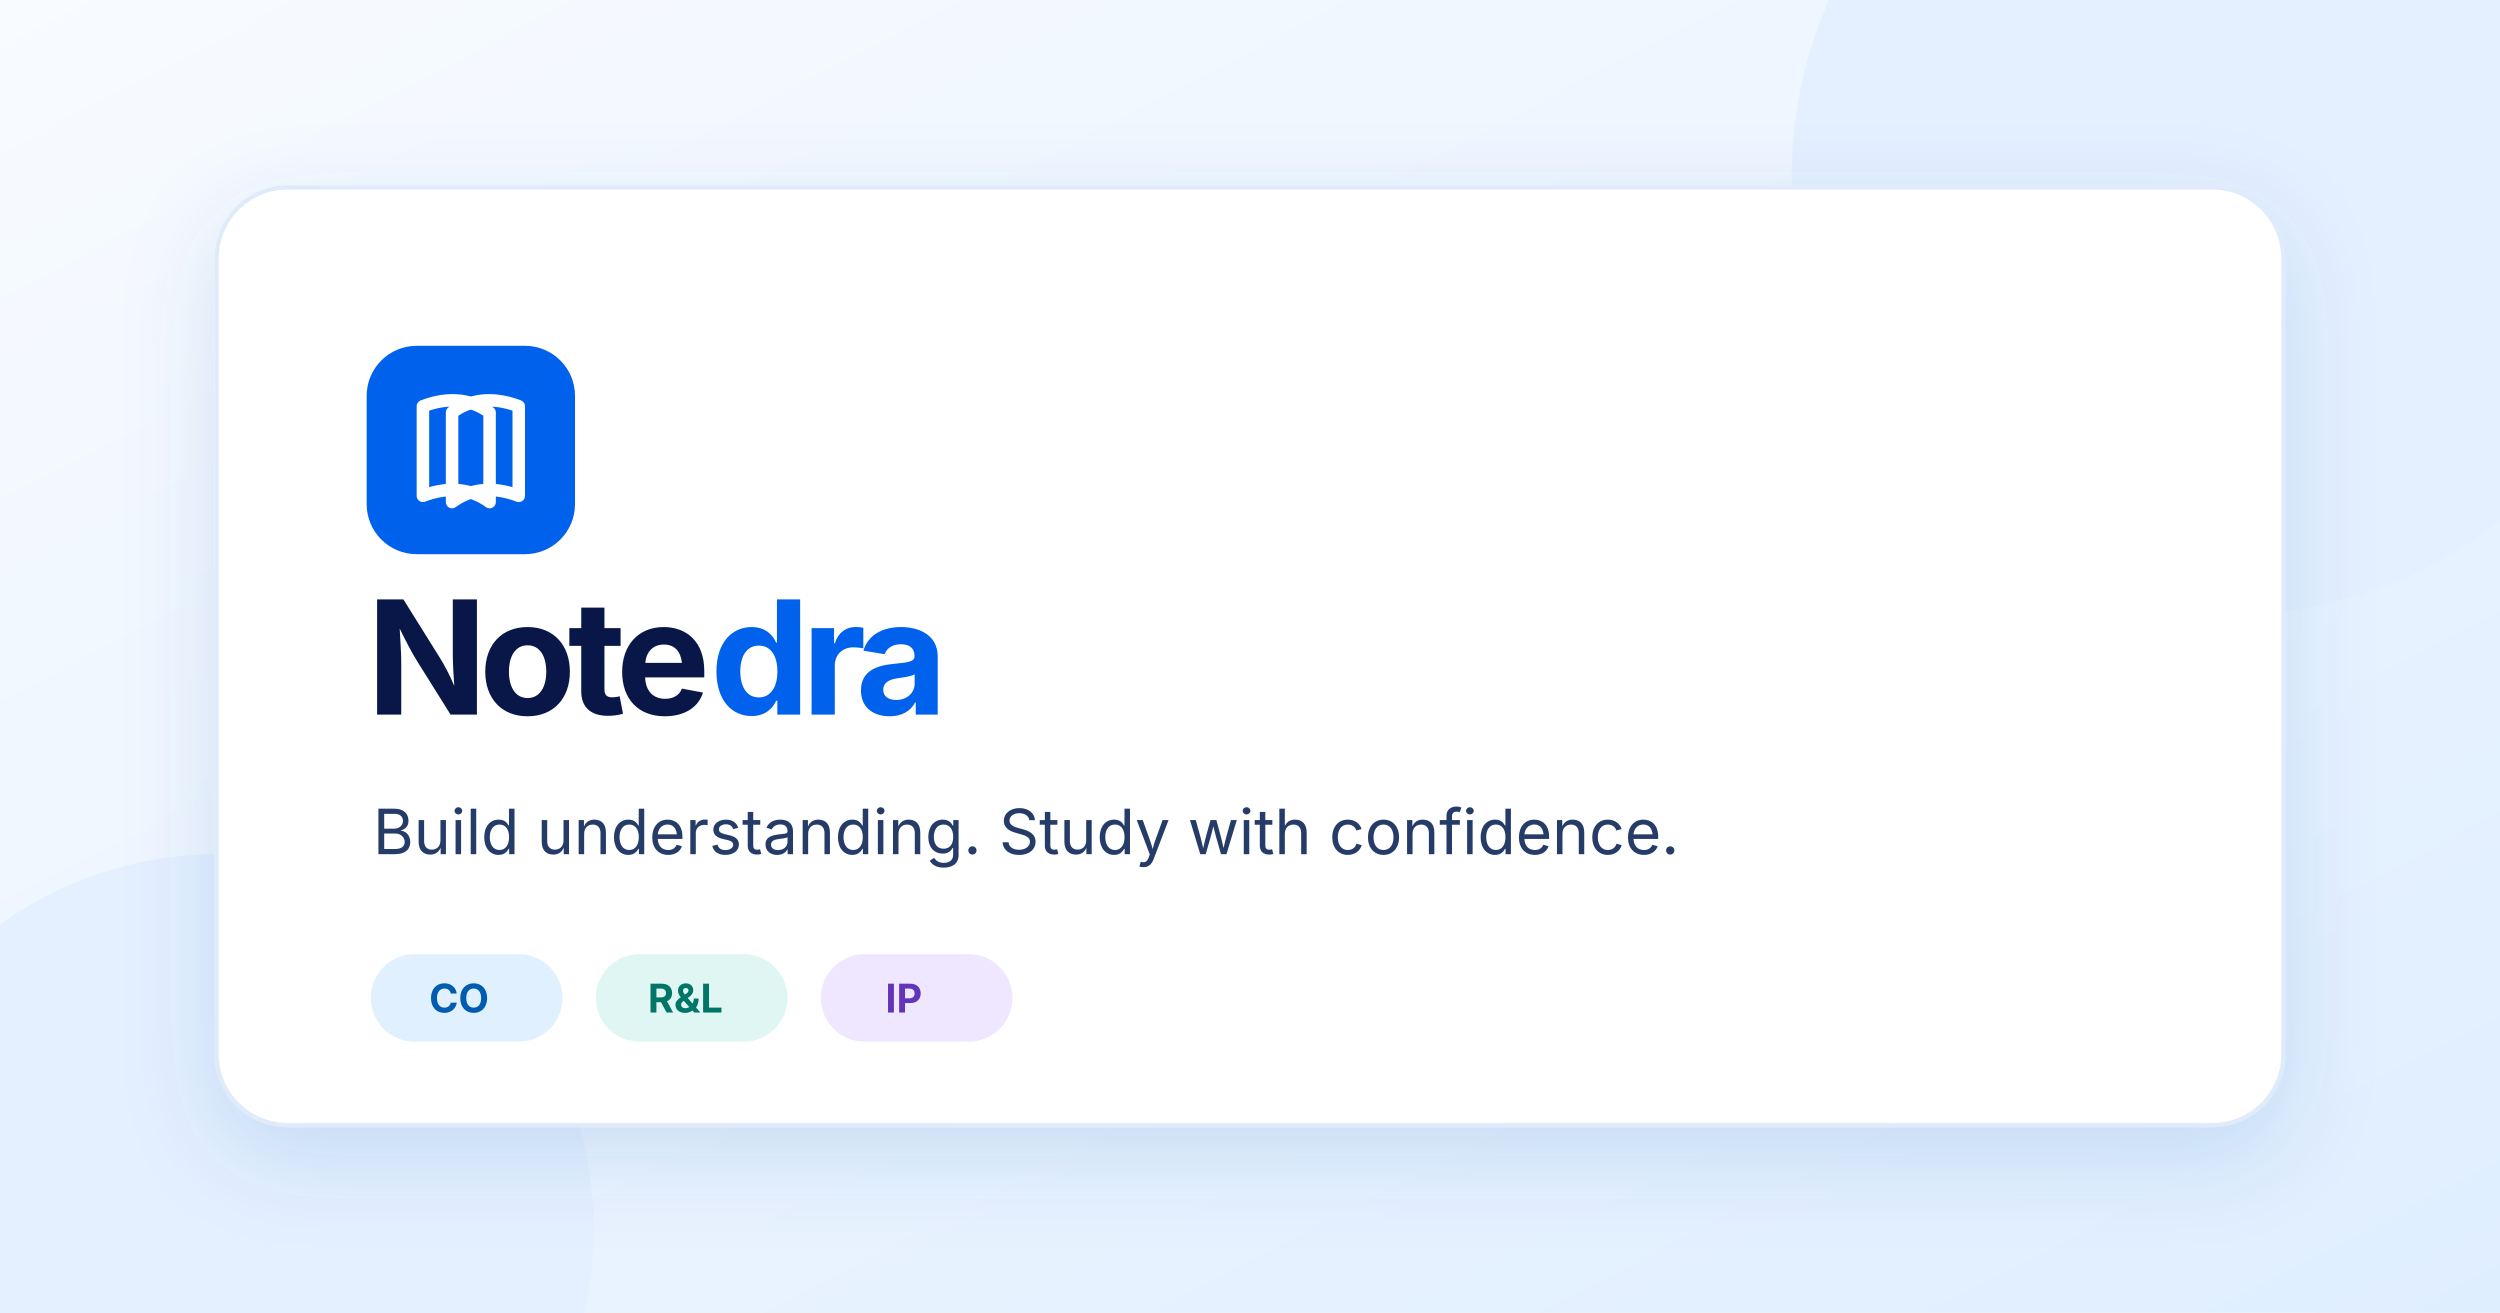
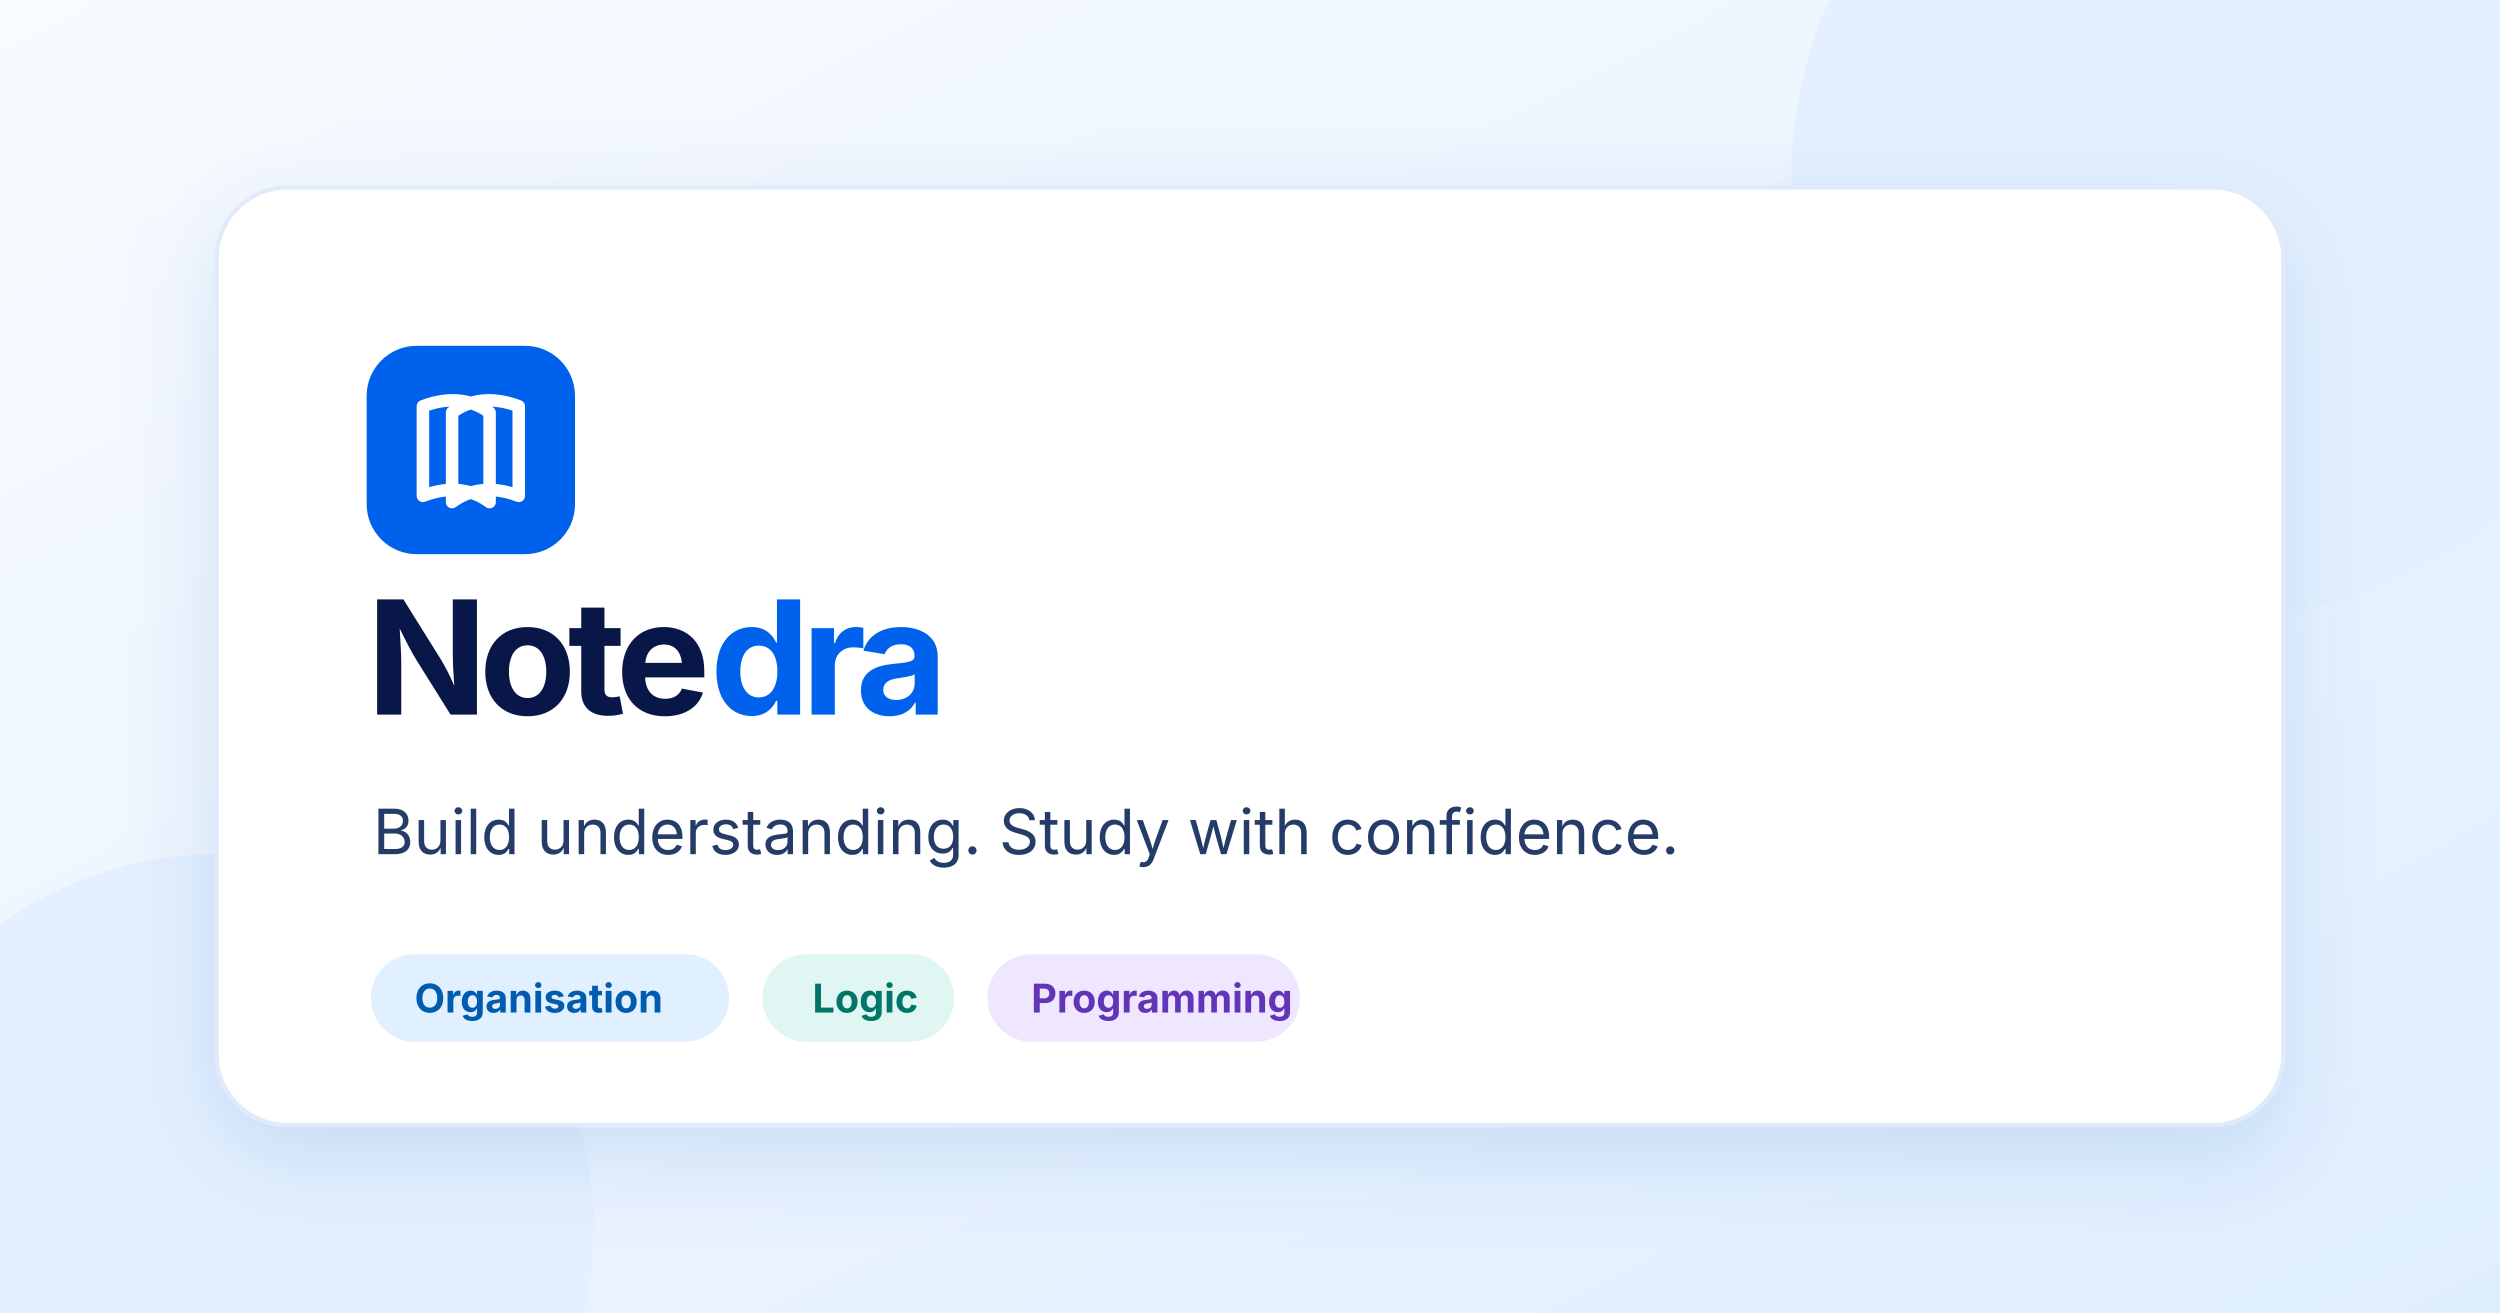
<svg xmlns="http://www.w3.org/2000/svg" width="1200" height="630" viewBox="0 0 1200 630" role="img" aria-labelledby="title description">
  <defs>
    <linearGradient id="page" x1="0" y1="0" x2="1" y2="1">
      <stop stop-color="#f8fbff" />
      <stop offset="1" stop-color="#dfeeff" />
    </linearGradient>
    <filter id="shadow" x="-20%" y="-20%" width="140%" height="140%">
      <feDropShadow dx="0" dy="14" stdDeviation="22" flood-color="#1556a8" flood-opacity=".14" />
    </filter>
  </defs>
  <rect width="1200" height="630" fill="url(#page)" />
  <circle cx="1070" cy="85" r="210" fill="#e4f0ff" />
  <circle cx="105" cy="590" r="180" fill="#e4f0ff" />
  <g filter="url(#shadow)">
    <rect x="104" y="90" width="992" height="450" rx="34" fill="#fff" stroke="#dfebfa" stroke-width="2" />
  </g>
  <g transform="translate(176 166)">
    <rect width="100" height="100" rx="24" fill="#0061ed" />
    <path d="M27 29c13-5 24-3 32 3v43c-8-6-19-8-32-3zm46 0c-13-5-24-3-32 3v43c8-6 19-8 32-3z" fill="none" stroke="#fff" stroke-width="6" stroke-linejoin="round" />
  </g>
  <text x="176" y="343" fill="#081747" font-family="Inter,Arial,sans-serif" font-size="76" font-weight="750" letter-spacing="-4">Note<tspan fill="#0061ed">dra</tspan>
  </text>
  <text x="179" y="410" fill="#263c68" font-family="Inter,Arial,sans-serif" font-size="30">Build understanding. Study with confidence.</text>
  <g transform="translate(178 458)" font-family="Inter,Arial,sans-serif" font-size="19" font-weight="700">
-     <rect width="92" height="42" rx="21" fill="#e1f0ff" />
-     <text x="28" y="28" fill="#005caf">CO</text>
-     <rect x="108" width="92" height="42" rx="21" fill="#dff6f2" />
-     <text x="133" y="28" fill="#007568">R&amp;L</text>
-     <rect x="216" width="92" height="42" rx="21" fill="#eee7ff" />
-     <text x="247" y="28" fill="#6235b7">IP</text>
+     <rect width="172" height="42" rx="21" fill="#e1f0ff" />
+     <text x="21" y="28" fill="#005caf">Organisation</text>
+     <rect x="188" width="92" height="42" rx="21" fill="#dff6f2" />
+     <text x="212" y="28" fill="#007568">Logic</text>
+     <rect x="296" width="150" height="42" rx="21" fill="#eee7ff" />
+     <text x="317" y="28" fill="#6235b7">Programming</text>
  </g>
</svg>
